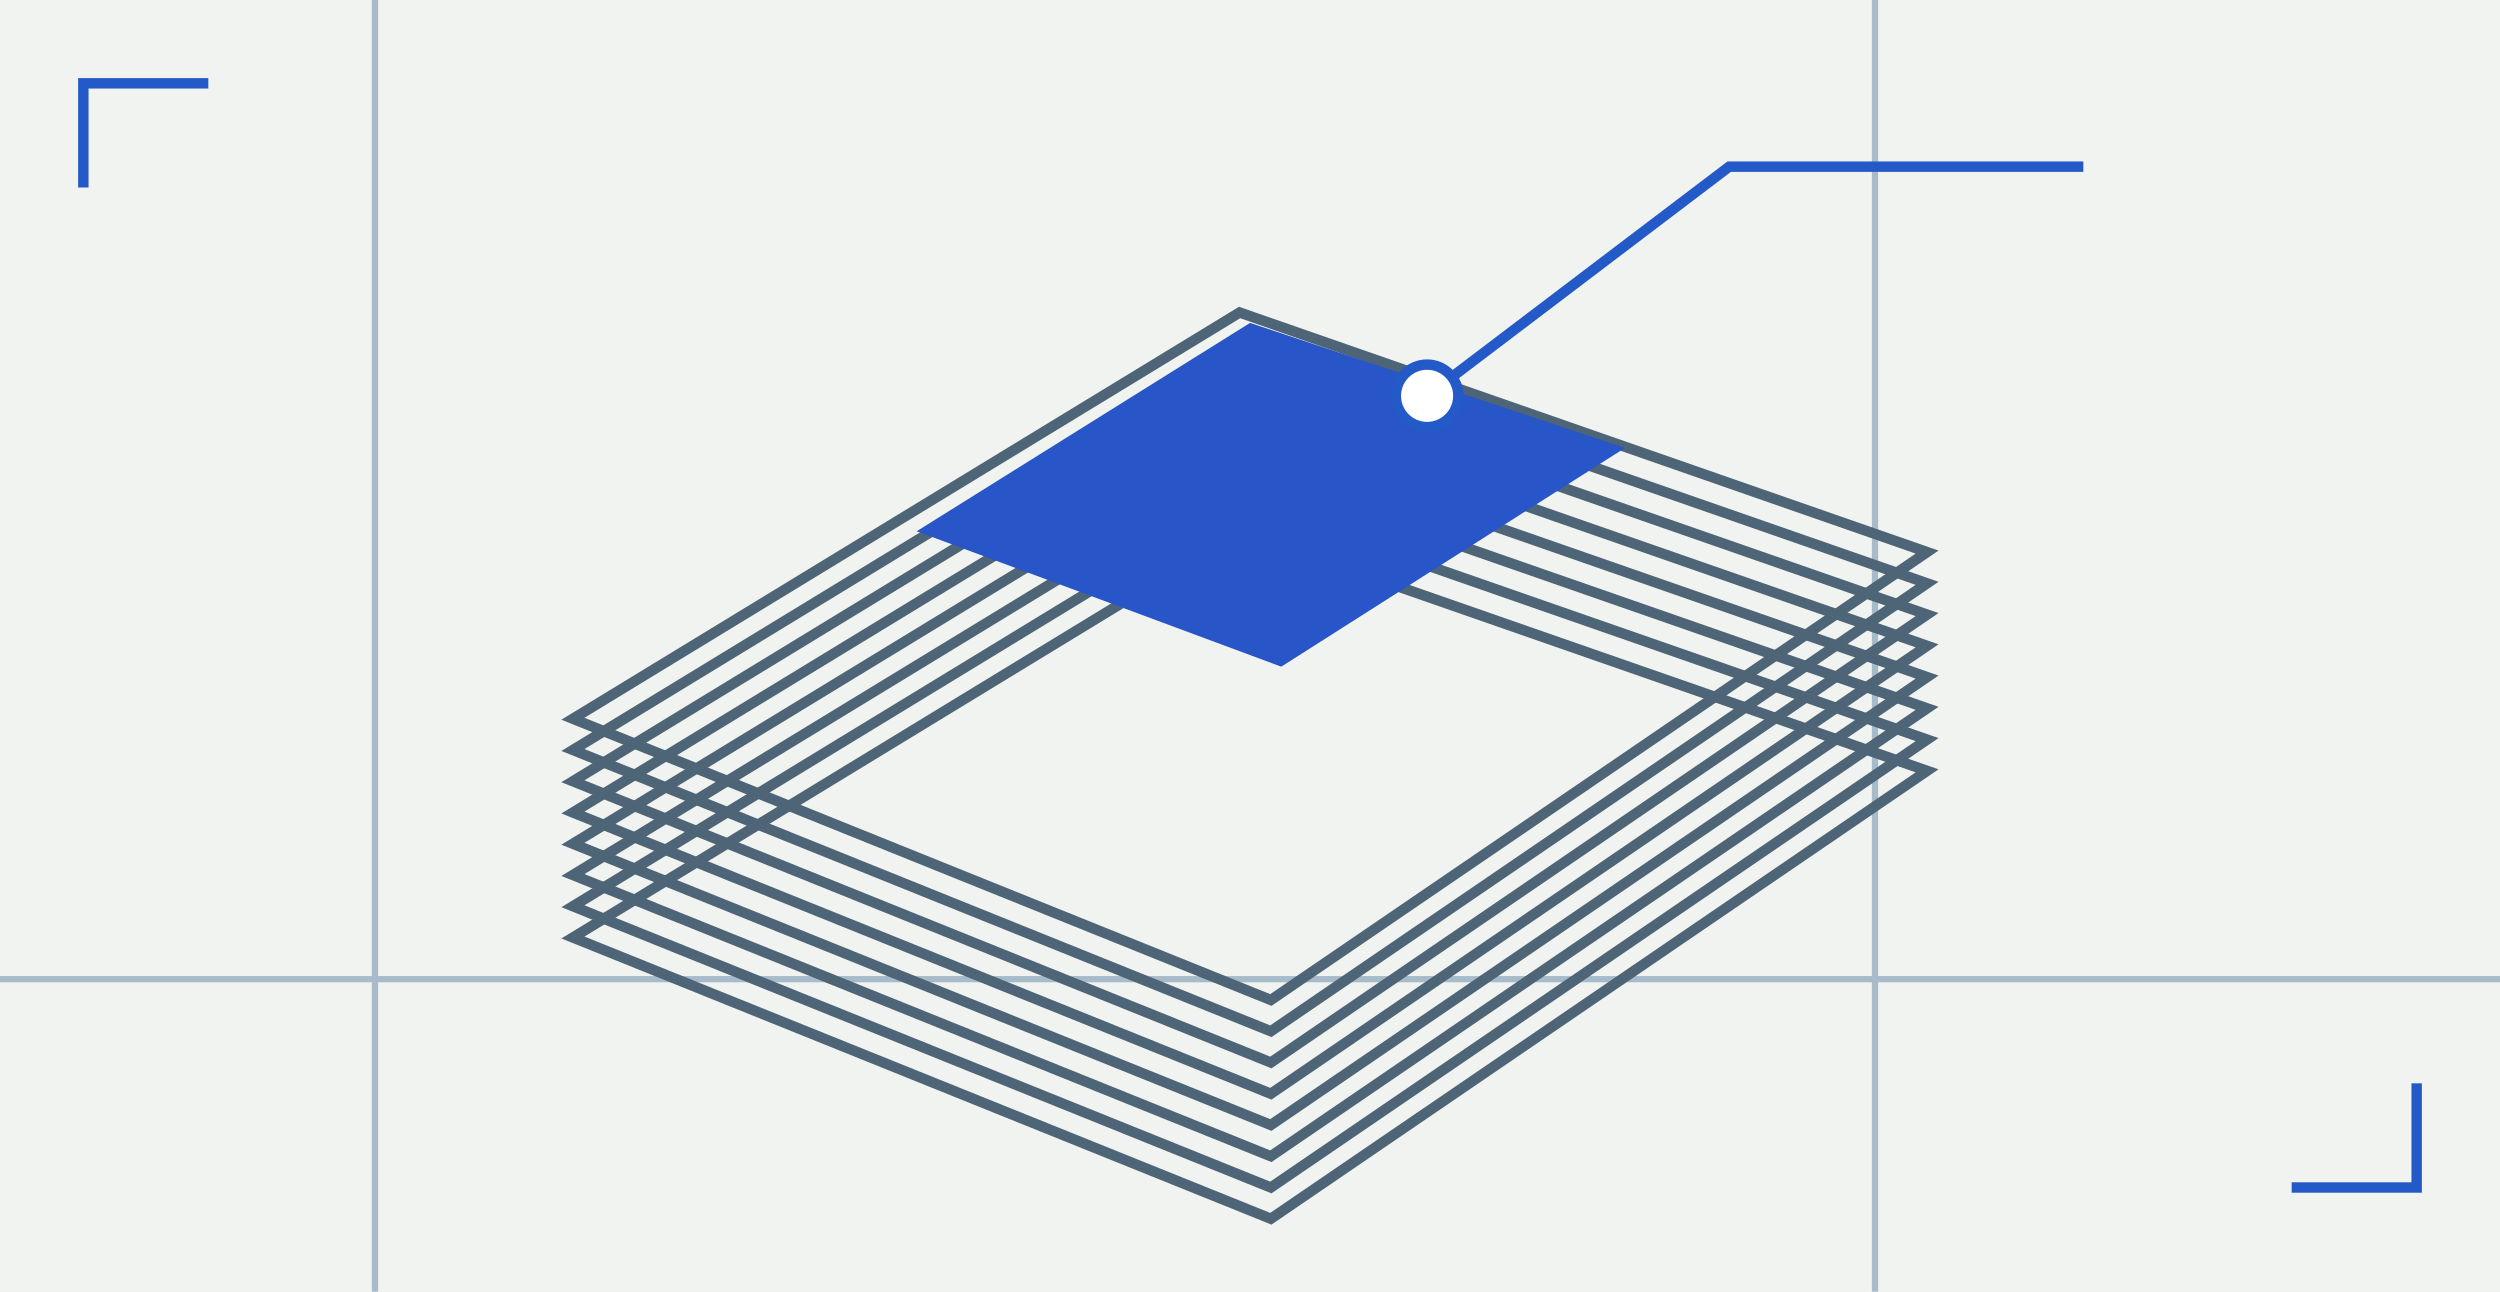
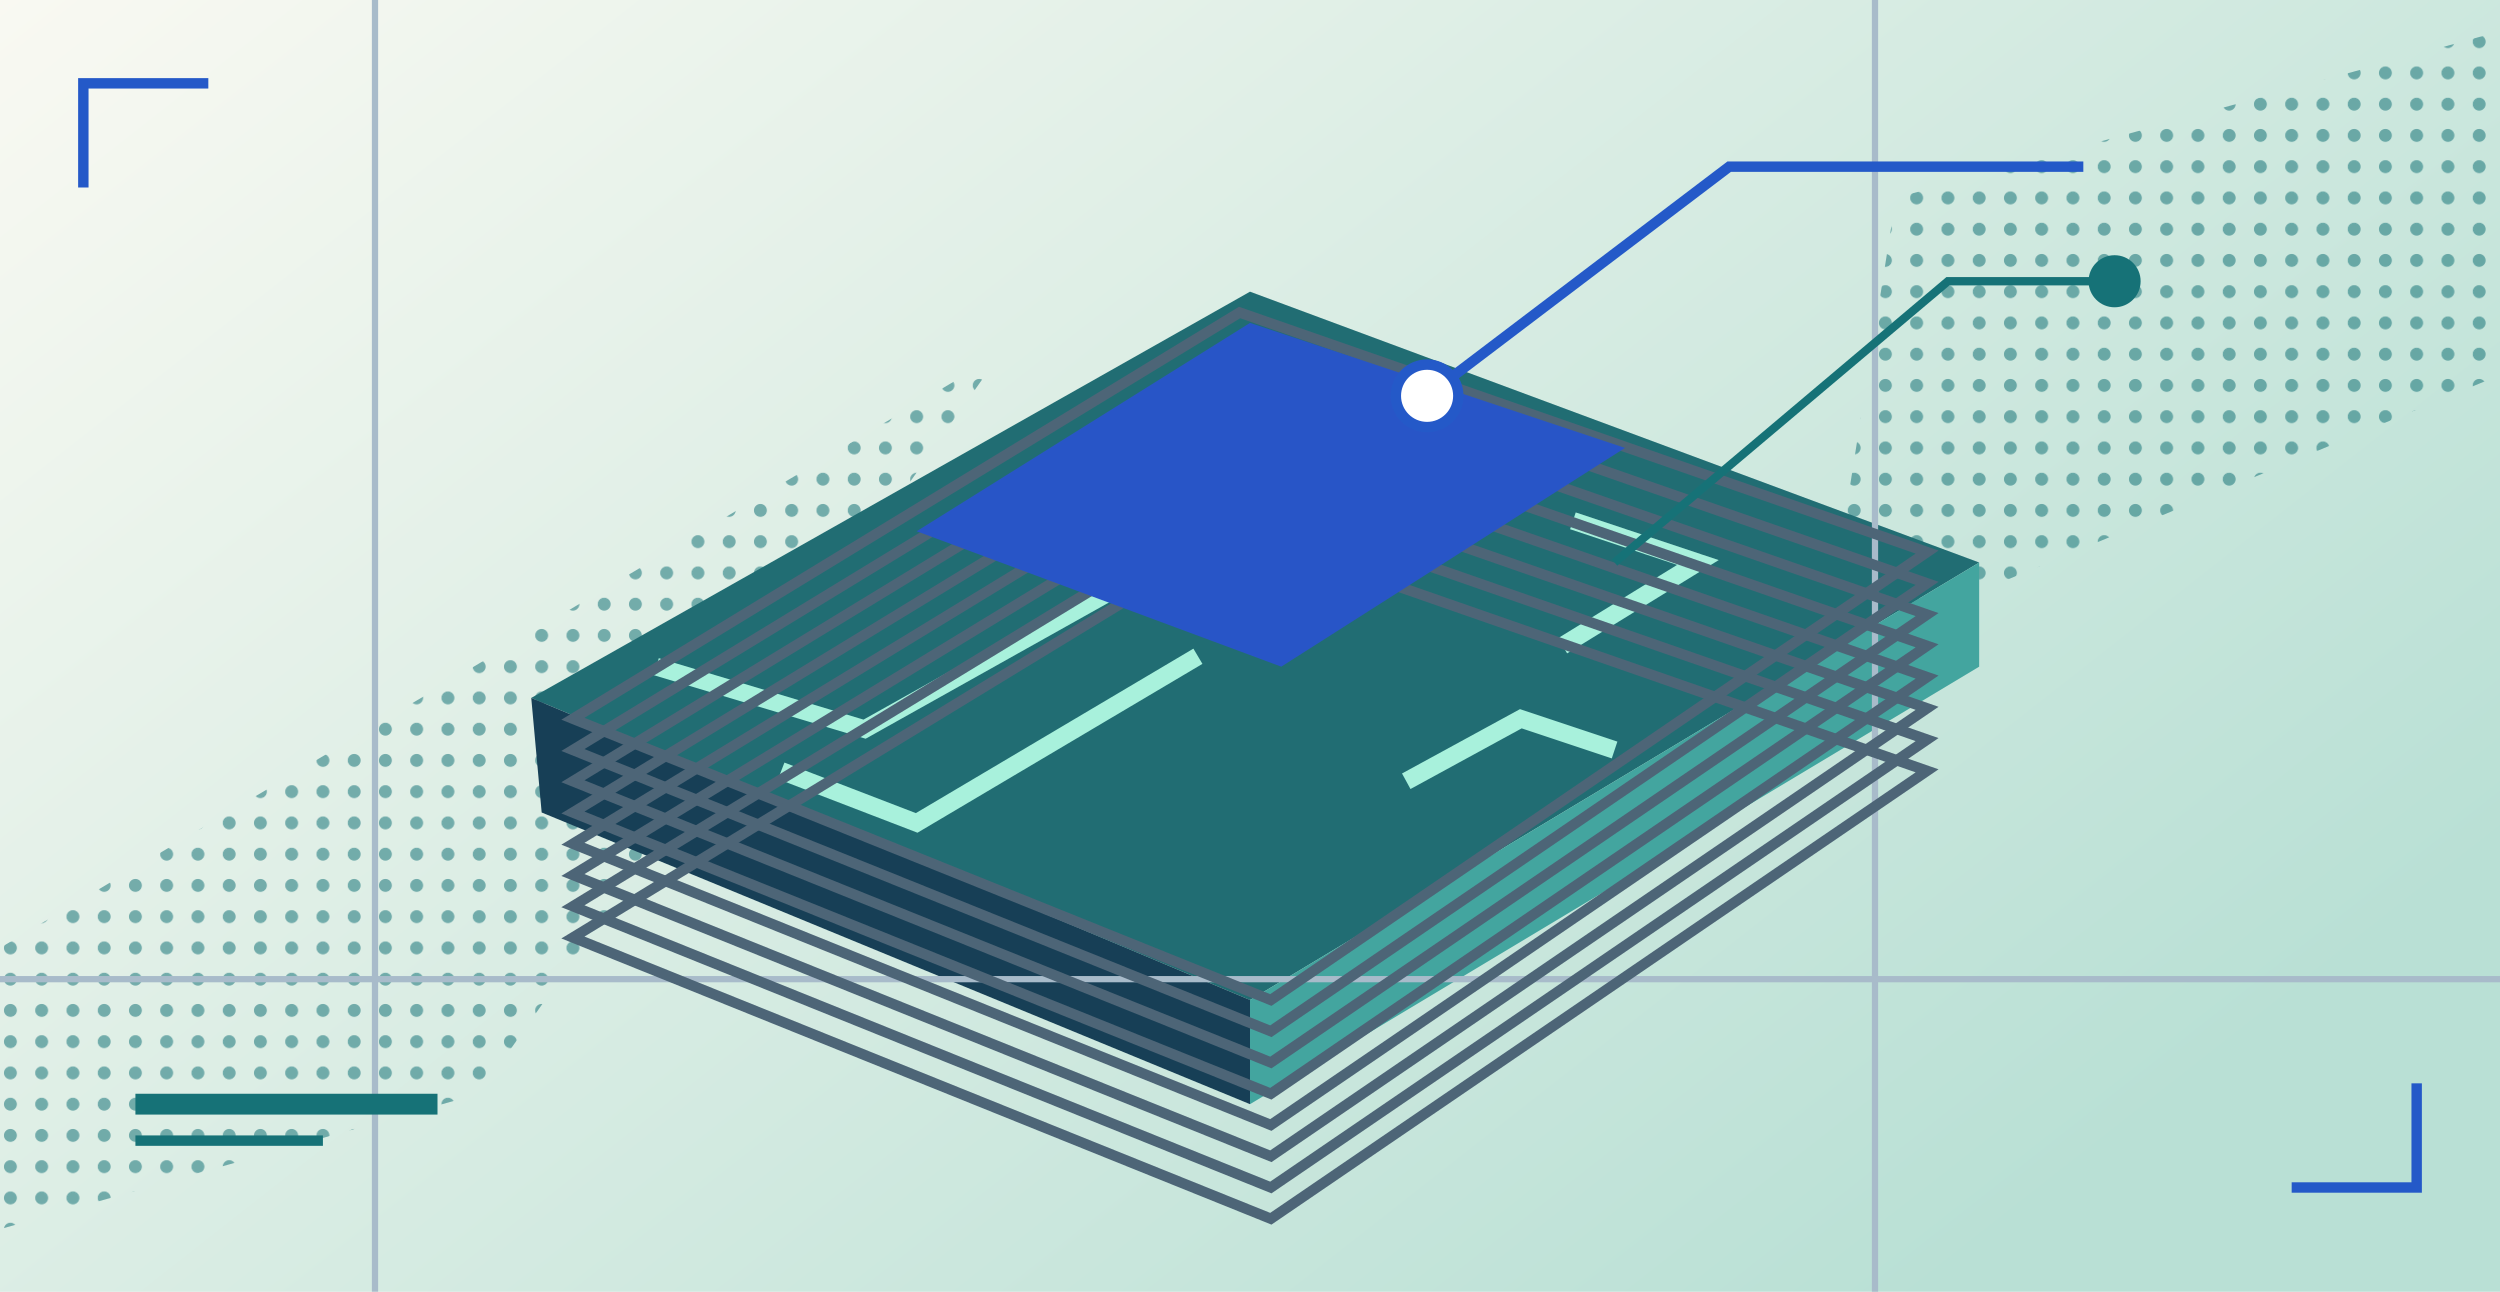
<svg xmlns="http://www.w3.org/2000/svg" viewBox="0 0 240 124" fill="none">
-   <rect width="240" height="124" fill="#f0f3ef" />
+   <defs>
+     <linearGradient id="paper" x2="1" y2=".65">
+       <stop stop-color="#f9f9f2" />
+       <stop offset="1" stop-color="#b9e0d5" />
+     </linearGradient>
+     <pattern id="screen" width="3" height="3" patternUnits="userSpaceOnUse">
+       <circle cx="1" cy="1" r=".62" fill="#167277" />
+     </pattern>
+   </defs>
+   <rect width="240" height="124" fill="url(#paper)" />
+   <path d="m0 91 96-57-50 71-46 13zm182-72 58-16v33l-65 27z" fill="url(#screen)" opacity=".54" />
+   <path d="m51 67 69-39 70 26-70 42z" fill="#216d73" />
+   <path d="m51 67 69 29v10L52 78z" fill="#173f56" />
+   <path d="m120 96 70-42v10l-70 42z" fill="#43a59f" />
+   <g stroke="#a8f1dc" stroke-width="1.7">
+     <path d="m63 64 20 6 25-14m-33 18 13 5 27-16m36-13 12 4-13 8m-15 13 11-6 9 3" />
+   </g>
  <path d="M0 94h240M36 0v124M180 0v124" stroke="#a8bbca" stroke-width=".6" />
  <g stroke="#4d6577">
    <path d="m55 69 64-39 66 23-63 43z" />
    <path d="m55 72 64-39 66 23-63 43z" />
    <path d="m55 75 64-39 66 23-63 43z" />
    <path d="m55 78 64-39 66 23-63 43z" />
    <path d="m55 81 64-39 66 23-63 43z" />
    <path d="m55 84 64-39 66 23-63 43z" />
    <path d="m55 87 64-39 66 23-63 43z" />
    <path d="m55 90 64-39 66 23-63 43z" />
  </g>
  <path d="m88 51 32-20 36 12-33 21z" fill="#2855c7" />
  <path d="M137 38l29-22h34" stroke="#2459c8" />
  <circle cx="137" cy="38" r="3" fill="white" stroke="#2459c8" />
  <path d="M8 18V8h12m200 106h12v-10" stroke="#2459c8" />
+   <g fill="#167277">
+     <path d="M13 105h29v2H13zm0 4h18v1H13z" />
+     <circle cx="203" cy="27" r="2.5" />
+   </g>
+   <path d="m155 54 32-27h16" stroke="#167277" stroke-width=".8" />
</svg>
